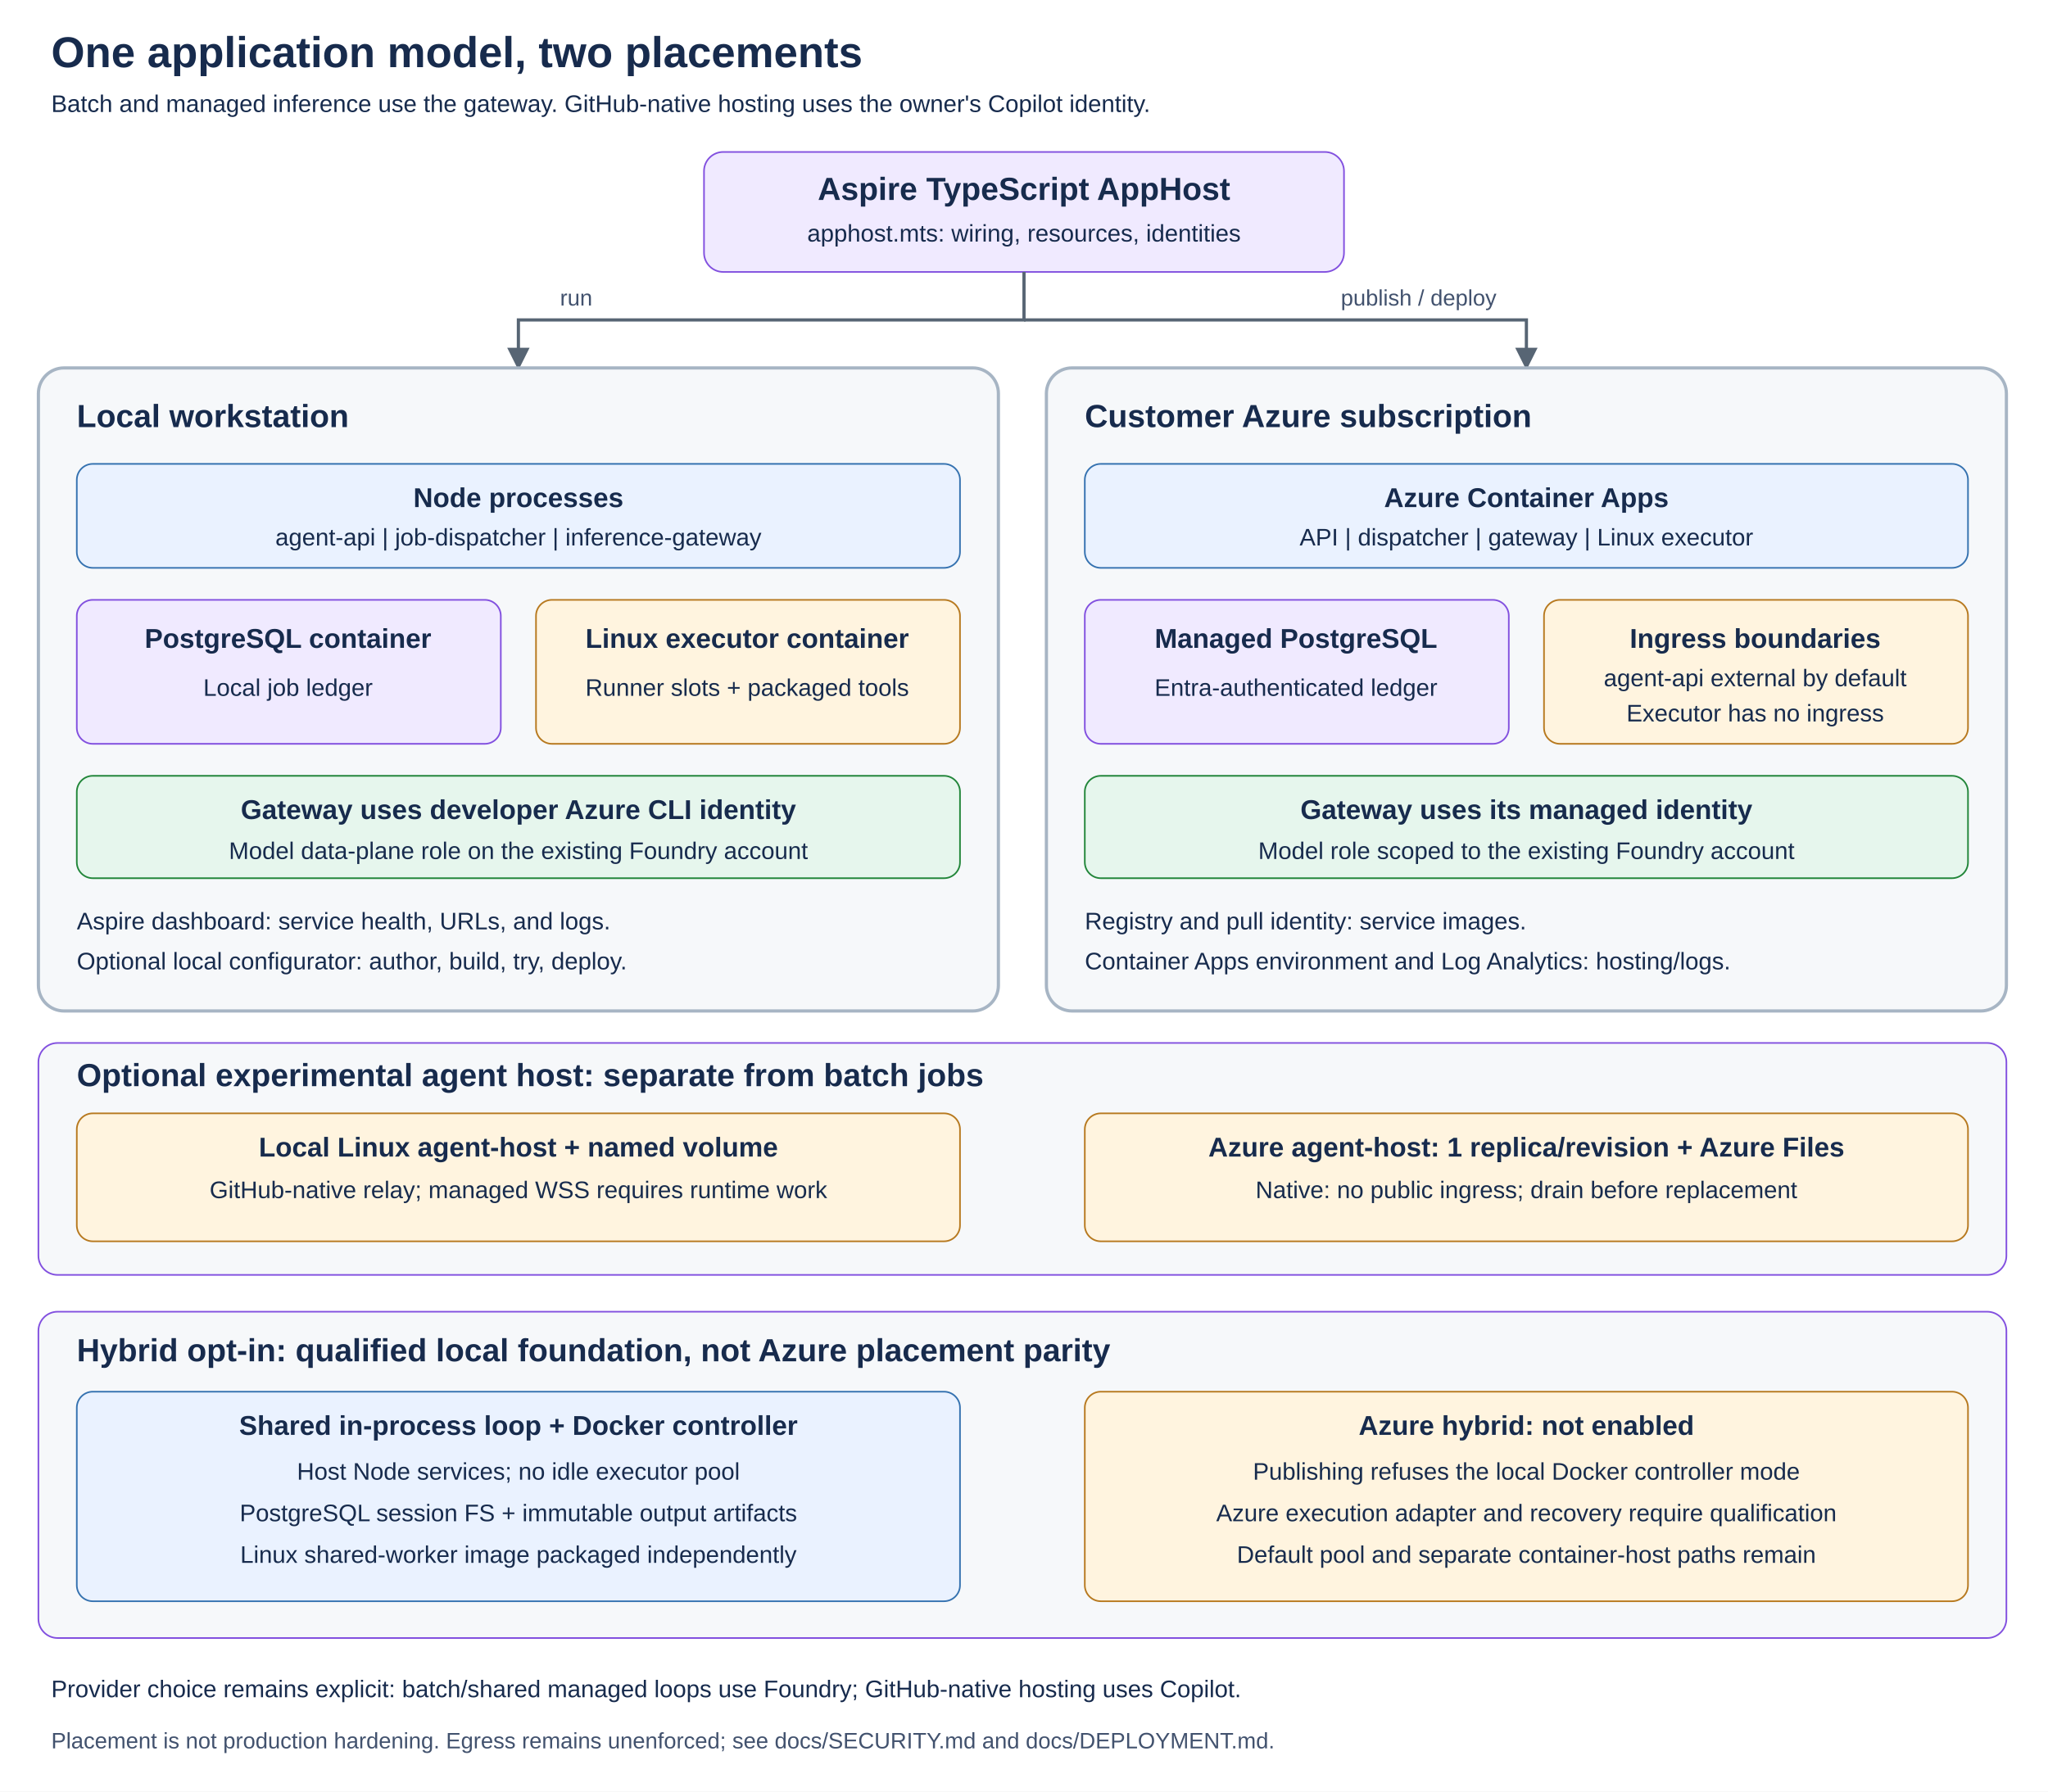
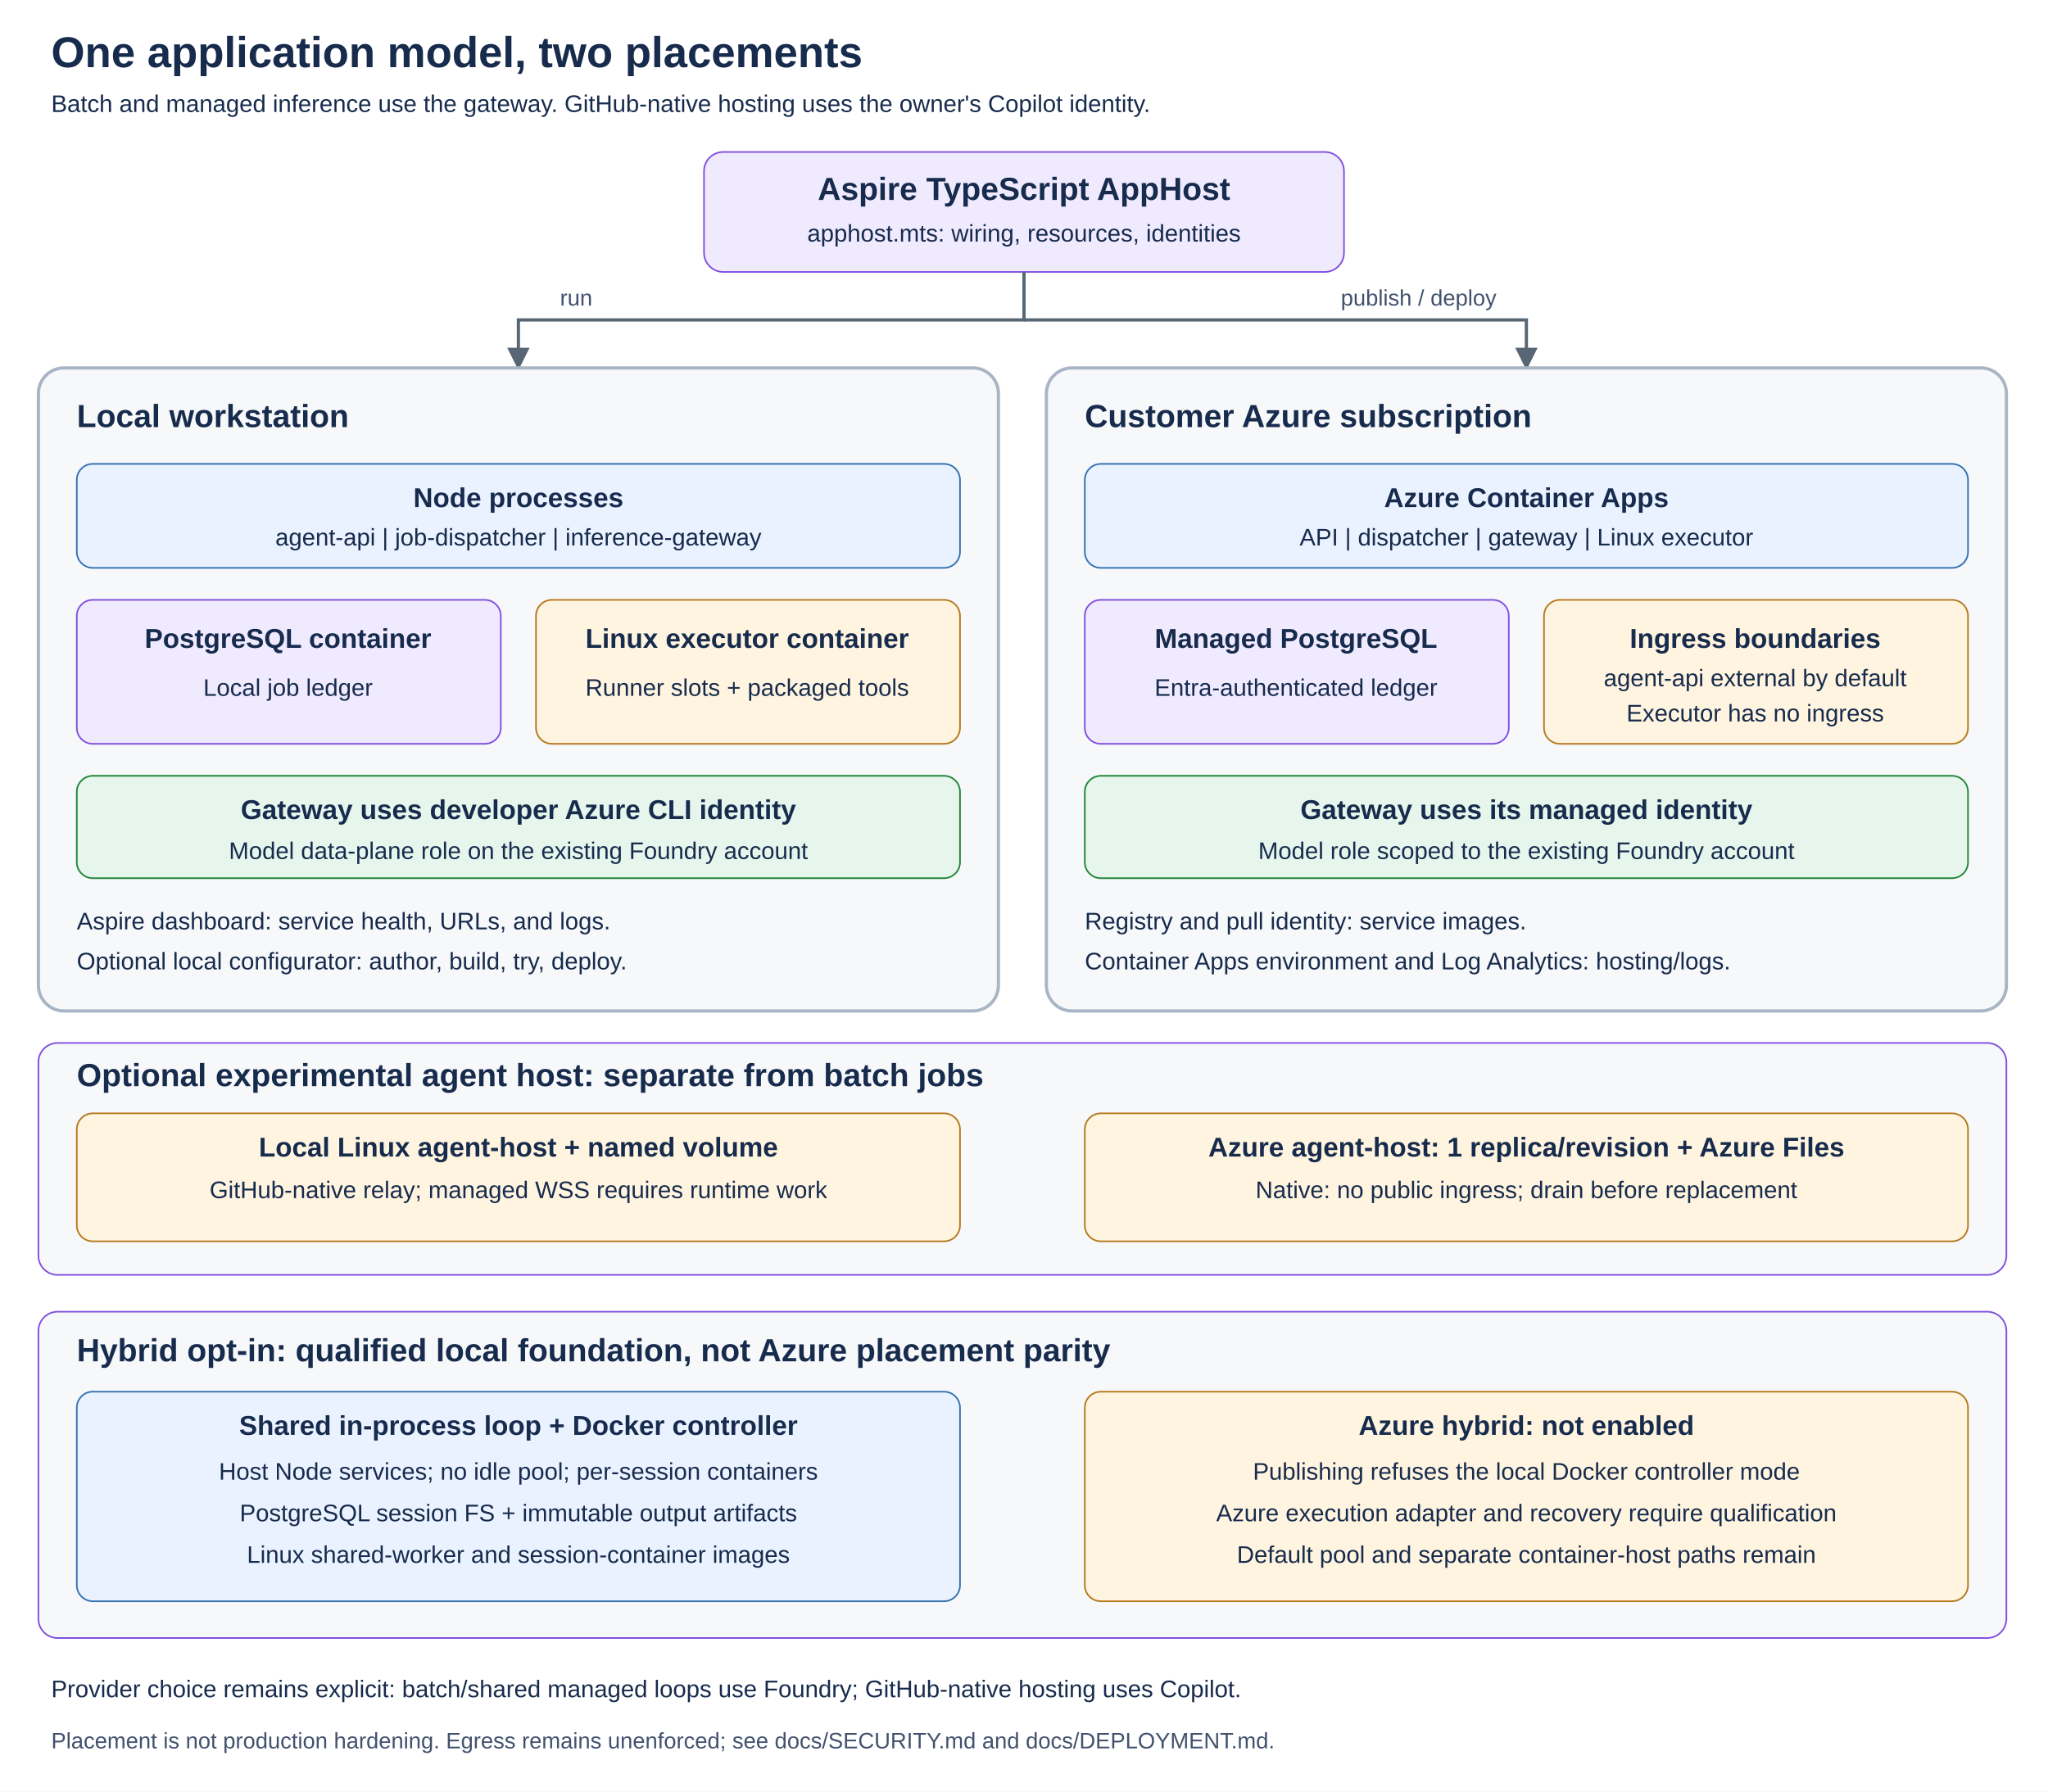
<svg xmlns="http://www.w3.org/2000/svg" width="1280" height="1120" viewBox="0 0 1280 1120" role="img" aria-labelledby="title description">
  <defs>
    <marker id="arrow" viewBox="0 0 10 10" refX="9" refY="5" markerWidth="7" markerHeight="7" orient="auto-start-reverse">
      <path d="M 0 0 L 10 5 L 0 10 z" fill="#576574" />
    </marker>
    <style>
      text { font-family: Arial, Helvetica, sans-serif; fill: #172b4d; }
      .title { font-size: 27px; font-weight: 700; }
      .heading { font-size: 20px; font-weight: 700; }
      .node { font-size: 17px; font-weight: 700; }
      .body { font-size: 15px; }
      .label { font-size: 14px; fill: #42526e; }
      .edge { fill: none; stroke: #576574; stroke-width: 2; marker-end: url(#arrow); }
    </style>
  </defs>
  <rect width="1280" height="1120" fill="#ffffff" />
  <text x="32" y="42" class="title">One application model, two placements</text>
  <text x="32" y="70" class="body">Batch and managed inference use the gateway. GitHub-native hosting uses the owner's Copilot identity.</text>
  <rect x="440" y="95" width="400" height="75" rx="12" fill="#f0eaff" stroke="#8250df" />
  <text x="640" y="125" class="heading" text-anchor="middle">Aspire TypeScript AppHost</text>
  <text x="640" y="151" class="body" text-anchor="middle">apphost.mts: wiring, resources, identities</text>
  <path d="M 640 170 V 200 H 324 V 230" class="edge" />
  <path d="M 640 200 H 954 V 230" class="edge" />
  <text x="350" y="191" class="label">run</text>
  <text x="838" y="191" class="label">publish / deploy</text>
  <rect x="24" y="230" width="600" height="402" rx="16" fill="#f6f8fa" stroke="#a7b5c4" stroke-width="2" />
  <text x="48" y="267" class="heading">Local workstation</text>
  <rect x="48" y="290" width="552" height="65" rx="10" fill="#eaf2ff" stroke="#3572b0" />
  <text x="324" y="317" class="node" text-anchor="middle">Node processes</text>
  <text x="324" y="341" class="body" text-anchor="middle">agent-api | job-dispatcher | inference-gateway</text>
  <rect x="48" y="375" width="265" height="90" rx="10" fill="#f0eaff" stroke="#8250df" />
  <text x="180" y="405" class="node" text-anchor="middle">PostgreSQL container</text>
  <text x="180" y="435" class="body" text-anchor="middle">Local job ledger</text>
  <rect x="335" y="375" width="265" height="90" rx="10" fill="#fff4df" stroke="#b7791f" />
  <text x="467" y="405" class="node" text-anchor="middle">Linux executor container</text>
  <text x="467" y="435" class="body" text-anchor="middle">Runner slots + packaged tools</text>
  <rect x="48" y="485" width="552" height="64" rx="10" fill="#e6f6ed" stroke="#22863a" />
  <text x="324" y="512" class="node" text-anchor="middle">Gateway uses developer Azure CLI identity</text>
  <text x="324" y="537" class="body" text-anchor="middle">Model data-plane role on the existing Foundry account</text>
  <text x="48" y="581" class="body">Aspire dashboard: service health, URLs, and logs.</text>
  <text x="48" y="606" class="body">Optional local configurator: author, build, try, deploy.</text>
  <rect x="654" y="230" width="600" height="402" rx="16" fill="#f6f8fa" stroke="#a7b5c4" stroke-width="2" />
  <text x="678" y="267" class="heading">Customer Azure subscription</text>
  <rect x="678" y="290" width="552" height="65" rx="10" fill="#eaf2ff" stroke="#3572b0" />
  <text x="954" y="317" class="node" text-anchor="middle">Azure Container Apps</text>
  <text x="954" y="341" class="body" text-anchor="middle">API | dispatcher | gateway | Linux executor</text>
  <rect x="678" y="375" width="265" height="90" rx="10" fill="#f0eaff" stroke="#8250df" />
  <text x="810" y="405" class="node" text-anchor="middle">Managed PostgreSQL</text>
  <text x="810" y="435" class="body" text-anchor="middle">Entra-authenticated ledger</text>
  <rect x="965" y="375" width="265" height="90" rx="10" fill="#fff4df" stroke="#b7791f" />
  <text x="1097" y="405" class="node" text-anchor="middle">Ingress boundaries</text>
  <text x="1097" y="429" class="body" text-anchor="middle">agent-api external by default</text>
  <text x="1097" y="451" class="body" text-anchor="middle">Executor has no ingress</text>
  <rect x="678" y="485" width="552" height="64" rx="10" fill="#e6f6ed" stroke="#22863a" />
  <text x="954" y="512" class="node" text-anchor="middle">Gateway uses its managed identity</text>
  <text x="954" y="537" class="body" text-anchor="middle">Model role scoped to the existing Foundry account</text>
  <text x="678" y="581" class="body">Registry and pull identity: service images.</text>
  <text x="678" y="606" class="body">Container Apps environment and Log Analytics: hosting/logs.</text>
  <rect x="24" y="652" width="1230" height="145" rx="12" fill="#f6f8fa" stroke="#8250df" />
  <text x="48" y="679" class="heading">Optional experimental agent host: separate from batch jobs</text>
  <rect x="48" y="696" width="552" height="80" rx="10" fill="#fff4df" stroke="#b7791f" />
  <text x="324" y="723" class="node" text-anchor="middle">Local Linux agent-host + named volume</text>
  <text x="324" y="749" class="body" text-anchor="middle">GitHub-native relay; managed WSS requires runtime work</text>
  <rect x="678" y="696" width="552" height="80" rx="10" fill="#fff4df" stroke="#b7791f" />
  <text x="954" y="723" class="node" text-anchor="middle">Azure agent-host: 1 replica/revision + Azure Files</text>
  <text x="954" y="749" class="body" text-anchor="middle">Native: no public ingress; drain before replacement</text>
  <rect x="24" y="820" width="1230" height="204" rx="12" fill="#f6f8fa" stroke="#8250df" />
  <text x="48" y="851" class="heading">Hybrid opt-in: qualified local foundation, not Azure placement parity</text>
  <rect x="48" y="870" width="552" height="131" rx="10" fill="#eaf2ff" stroke="#3572b0" />
  <text x="324" y="897" class="node" text-anchor="middle">Shared in-process loop + Docker controller</text>
-   <text x="324" y="925" class="body" text-anchor="middle">Host Node services; no idle executor pool</text>
+   <text x="324" y="925" class="body" text-anchor="middle">Host Node services; no idle pool; per-session containers</text>
  <text x="324" y="951" class="body" text-anchor="middle">PostgreSQL session FS + immutable output artifacts</text>
-   <text x="324" y="977" class="body" text-anchor="middle">Linux shared-worker image packaged independently</text>
+   <text x="324" y="977" class="body" text-anchor="middle">Linux shared-worker and session-container images</text>
  <rect x="678" y="870" width="552" height="131" rx="10" fill="#fff4df" stroke="#b7791f" />
  <text x="954" y="897" class="node" text-anchor="middle">Azure hybrid: not enabled</text>
  <text x="954" y="925" class="body" text-anchor="middle">Publishing refuses the local Docker controller mode</text>
  <text x="954" y="951" class="body" text-anchor="middle">Azure execution adapter and recovery require qualification</text>
  <text x="954" y="977" class="body" text-anchor="middle">Default pool and separate container-host paths remain</text>
  <text x="32" y="1061" class="body">Provider choice remains explicit: batch/shared managed loops use Foundry; GitHub-native hosting uses Copilot.</text>
  <text x="32" y="1093" class="label">Placement is not production hardening. Egress remains unenforced; see docs/SECURITY.md and docs/DEPLOYMENT.md.</text>
</svg>
